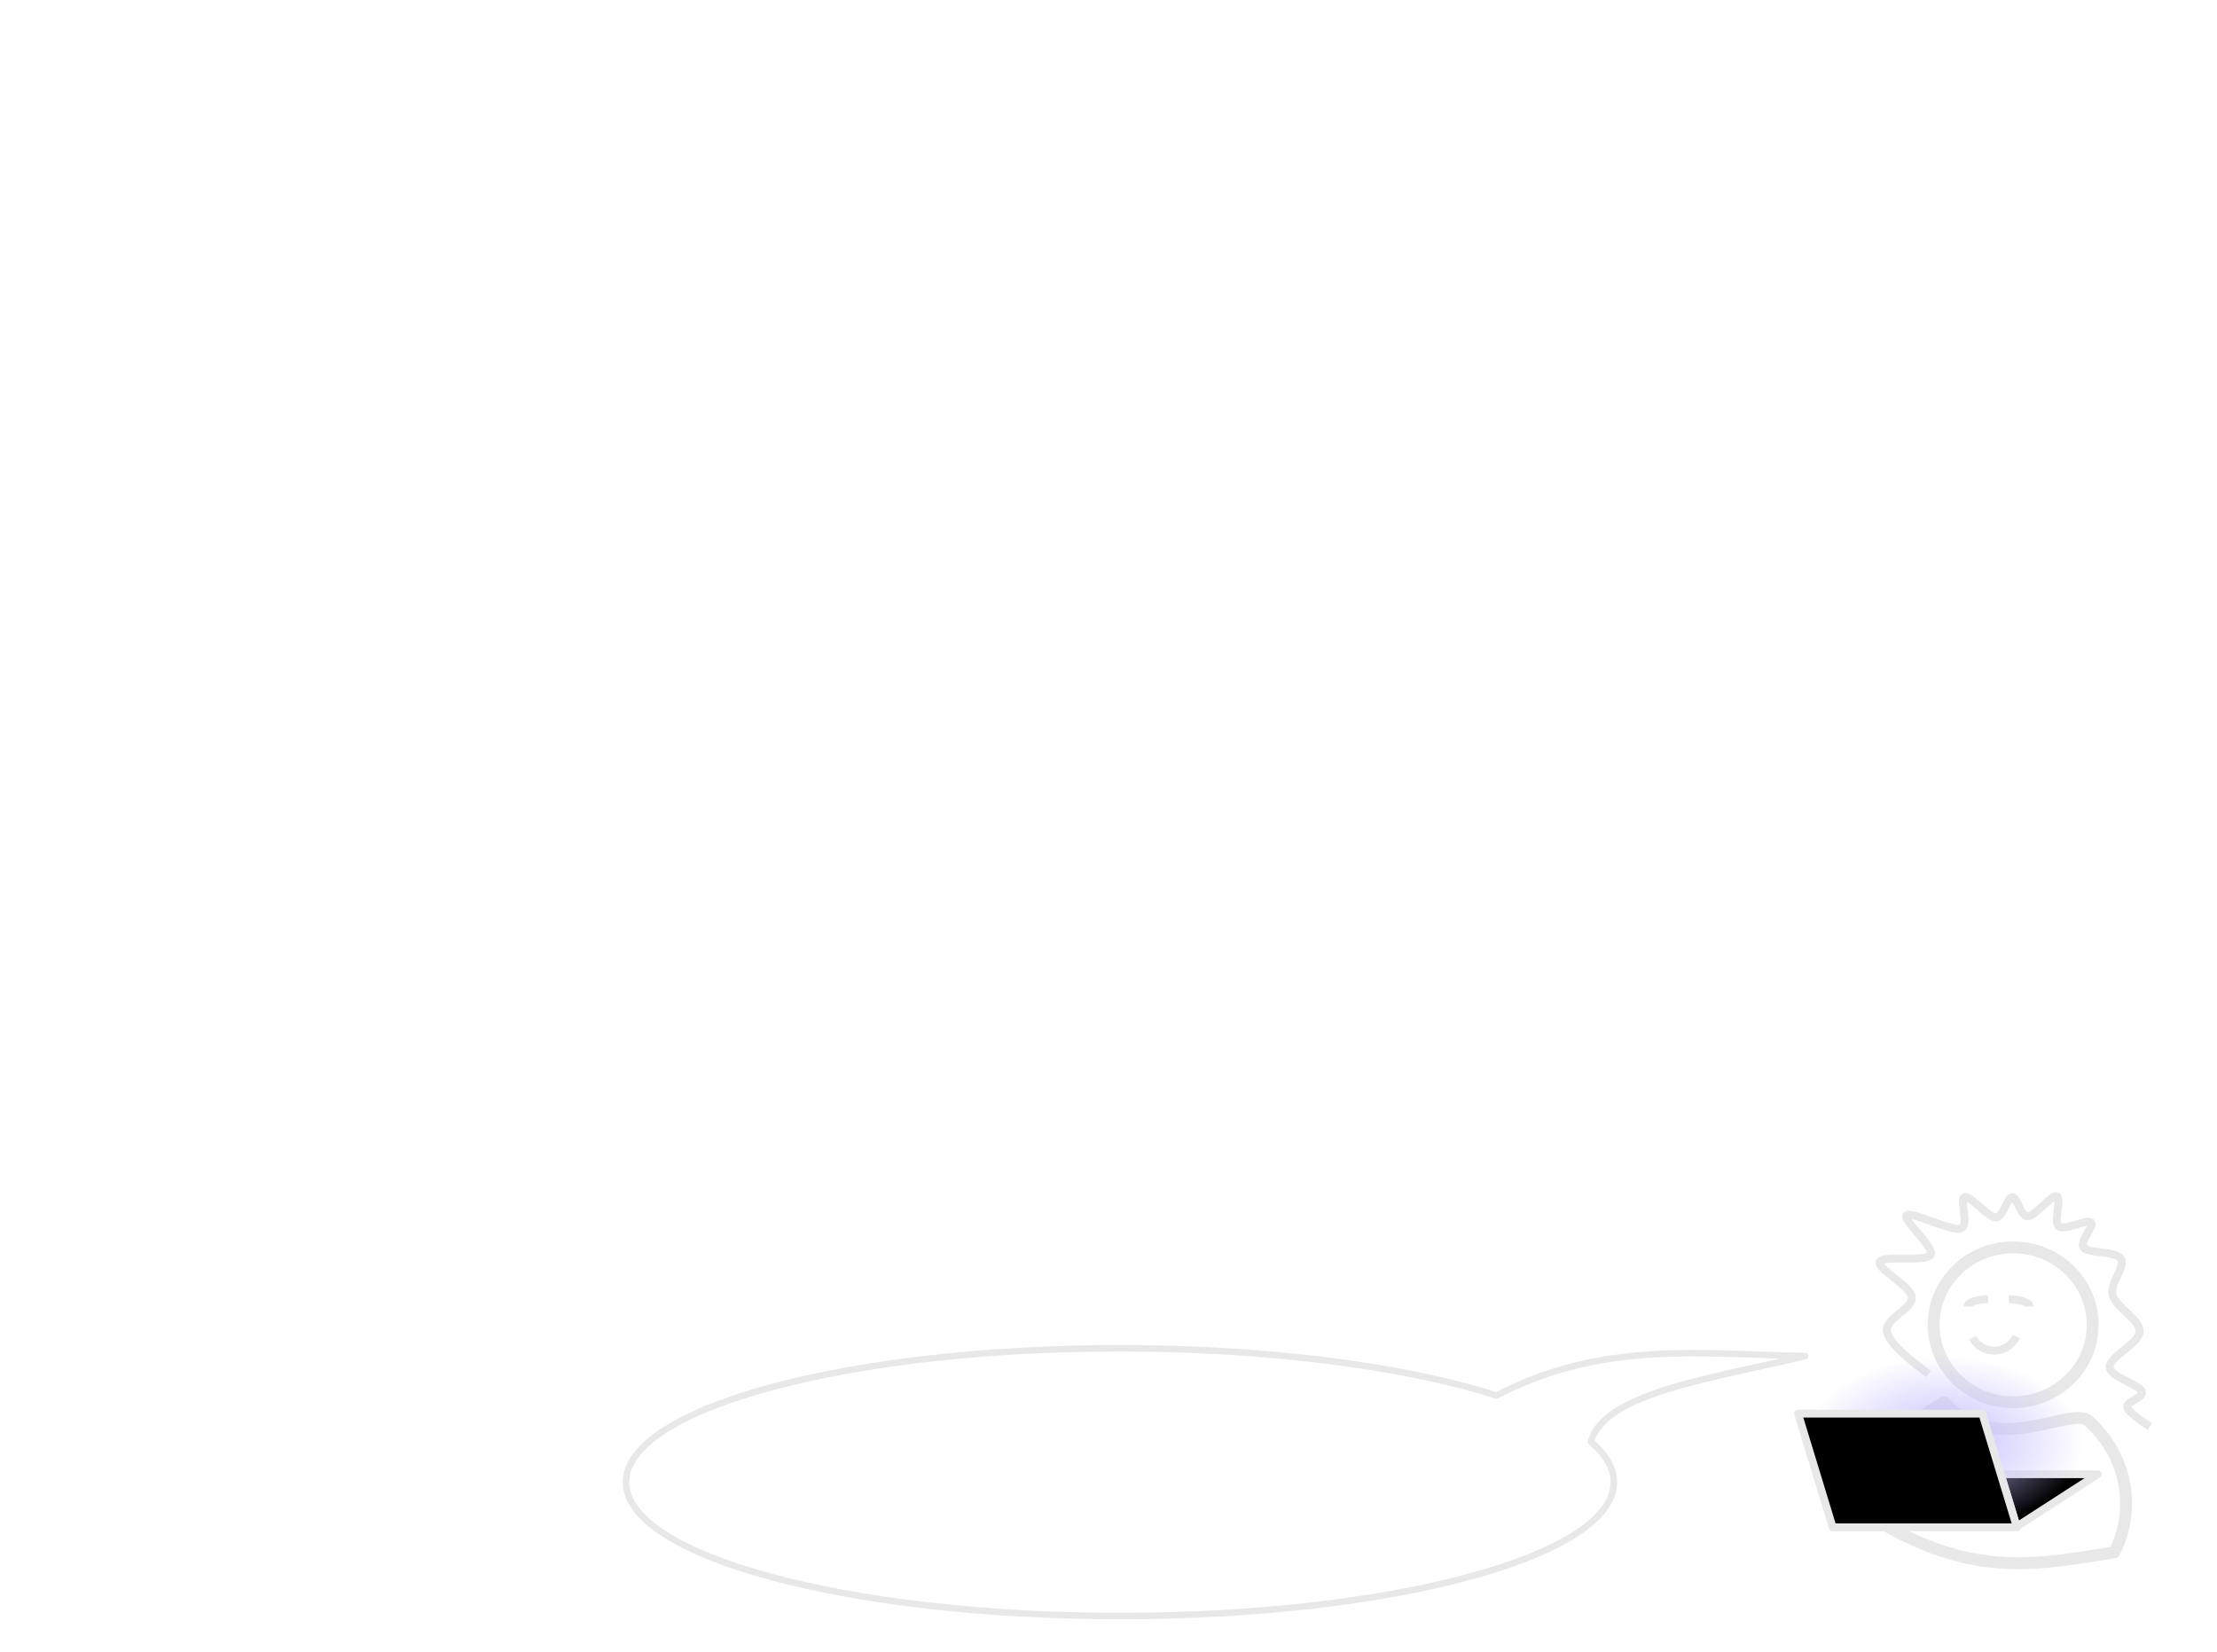
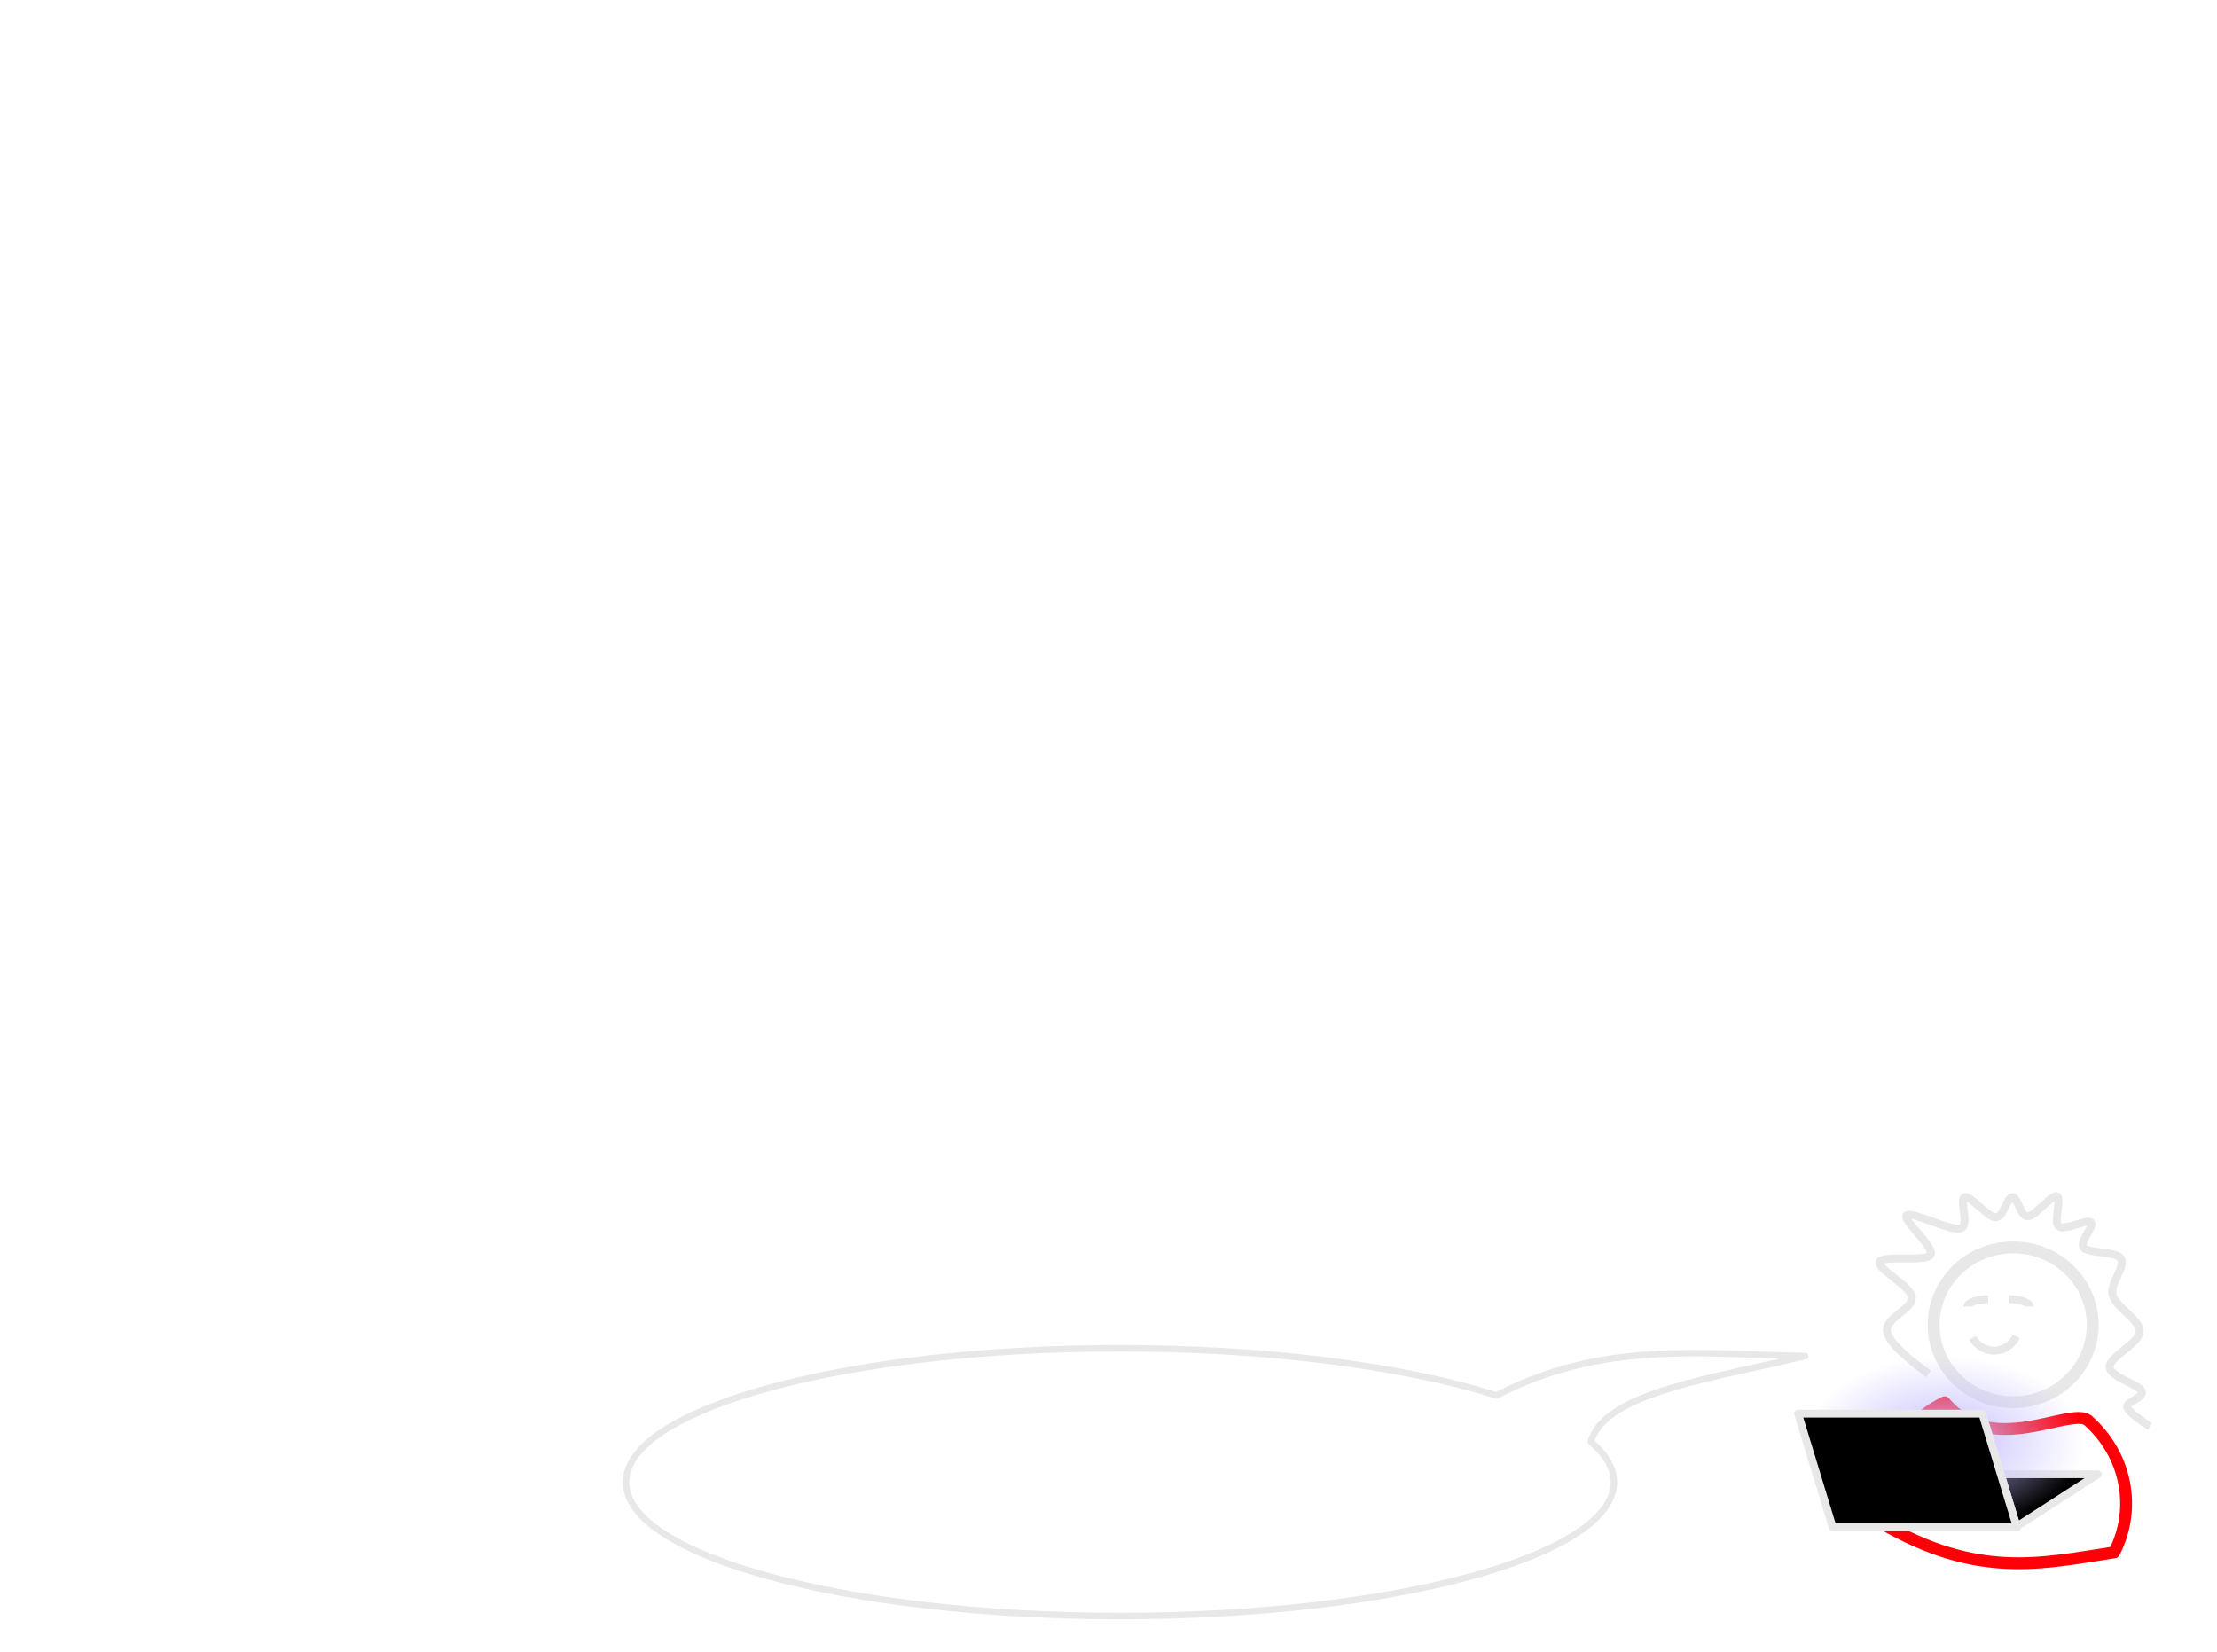
<svg xmlns="http://www.w3.org/2000/svg" xmlns:xlink="http://www.w3.org/1999/xlink" width="1024" height="763" viewBox="0 0 1024 763" id="svg2" version="1.1">
  <defs id="defs4">
    <marker orient="auto" refY="0" refX="0" id="Arrow2Mend" style="overflow:visible">
      <path id="path6854" style="fill:#00ff00;fill-opacity:1;fill-rule:evenodd;stroke:#00ff00;stroke-width:0.625;stroke-linejoin:round;stroke-opacity:1" d="M 8.719,4.034 -2.207,0.016 8.719,-4.002 c -1.745,2.372 -1.735,5.617 -6e-7,8.035 z" transform="scale(-0.6)" />
    </marker>
    <marker orient="auto" refY="0" refX="0" id="Arrow1Send" style="overflow:visible">
      <path id="path6842" d="M 0,0 5,-5 -12.5,0 5,5 Z" style="fill:#00ff00;fill-opacity:1;fill-rule:evenodd;stroke:#00ff00;stroke-width:1pt;stroke-opacity:1" transform="matrix(-0.2,0,0,-0.2,-1.2,0)" />
    </marker>
    <marker orient="auto" refY="0" refX="0" id="Arrow1Mend" style="overflow:visible">
      <path id="path6836" d="M 0,0 5,-5 -12.5,0 5,5 Z" style="fill:#00ff00;fill-opacity:1;fill-rule:evenodd;stroke:#00ff00;stroke-width:1pt;stroke-opacity:1" transform="matrix(-0.4,0,0,-0.4,-4,0)" />
    </marker>
    <marker orient="auto" refY="0" refX="0" id="Arrow2Mend-2" style="overflow:visible">
      <path id="path6854-7" style="fill:#00ff00;fill-opacity:1;fill-rule:evenodd;stroke:#00ff00;stroke-width:0.625;stroke-linejoin:round;stroke-opacity:1" d="M 8.719,4.034 -2.207,0.016 8.719,-4.002 c -1.745,2.372 -1.735,5.617 -6e-7,8.035 z" transform="scale(-0.6)" />
    </marker>
    <linearGradient id="linearGradient9967">
      <stop style="stop-color:#c4befe;stop-opacity:1;" offset="0" id="stop9969" />
      <stop style="stop-color:#c4befe;stop-opacity:0;" offset="1" id="stop9971" />
    </linearGradient>
    <radialGradient xlink:href="#linearGradient9967" id="radialGradient9973-7" cx="866.337" cy="357.954" fx="866.337" fy="357.954" r="46.223" gradientTransform="matrix(1.395684,0,0,0.8633094,-310.7953,357.2612)" gradientUnits="userSpaceOnUse" />
  </defs>
  <g id="layer1" transform="translate(0,-289.3622)" style="display:inline">
    <g style="fill:none;fill-opacity:1;stroke:#00ff00;stroke-opacity:1" id="g3573" transform="matrix(1.25,0,0,-1.25,63.86107,737.3225)" />
    <g style="fill:none;fill-opacity:1;stroke:#00ff00;stroke-opacity:1" id="g4841" transform="matrix(1.25,0,0,-1.25,97.00422,117.9615)" />
    <g style="fill:none;fill-opacity:1;stroke:#00ff00;stroke-width:0;stroke-miterlimit:4;stroke-dasharray:none;stroke-opacity:1" id="g5023-2" transform="matrix(1.4391595e-4,0,0,1.4391595e-4,716.2623,328.8159)" />
    <g style="fill:none;fill-opacity:1;stroke:#00ff00;stroke-opacity:1" id="g5029-6" transform="matrix(-1.5507953e-4,0,0,1.5507953e-4,821.4411,307.178)" />
    <flowRoot xml:space="preserve" id="flowRoot1926" style="font-style:normal;font-weight:normal;font-size:40px;line-height:1.25;font-family:sans-serif;letter-spacing:0px;word-spacing:0px;fill:#000000;fill-opacity:1;stroke:none" transform="translate(0,258.6614)">
      <flowRegion id="flowRegion1928">
        <rect id="rect1930" width="291.744" height="117.416" x="717.079" y="334.818" />
      </flowRegion>
      <flowPara id="flowPara1932" />
    </flowRoot>
    <flowRoot xml:space="preserve" id="flowRoot1958" style="font-style:normal;font-weight:normal;font-size:40px;line-height:1.25;font-family:sans-serif;letter-spacing:0px;word-spacing:0px;fill:#000000;fill-opacity:1;stroke:none" transform="translate(0,258.6614)">
      <flowRegion id="flowRegion1960">
        <rect id="rect1962" width="36.543" height="73.086" x="990.851" y="395.324" />
      </flowRegion>
      <flowPara id="flowPara1964" />
    </flowRoot>
-     <g style="display:inline;fill:none;fill-opacity:1;stroke:#e8e8e8;stroke-opacity:1" id="g4863" transform="matrix(1.4391595e-4,0,0,1.4391595e-4,868.1351,937.0721)">
-       <path d="M 5908.735,388006.2 C -23425.09,231462.3 58367.77,75049.68 208808.8,-0.341 359249.6,179461 608053.4,15552.29 668163.4,57630.01 791902.7,167078.4 826311.5,338069.7 753519.8,481801 517958.8,518273.3 314231.3,567447.4 5908.735,388006.2 Z" style="fill:none;fill-opacity:1;stroke:#e8e8e8;stroke-width:38100;stroke-linecap:butt;stroke-linejoin:round;stroke-miterlimit:10;stroke-dasharray:none;stroke-opacity:1" id="path4865" />
+     <g style="display:inline;fill:none;fill-opacity:1;stroke:#ff0008;stroke-opacity:1" id="g4863" transform="matrix(1.4391595e-4,0,0,1.4391595e-4,868.1351,937.0721)">
+       <path d="M 5908.735,388006.2 C -23425.09,231462.3 58367.77,75049.68 208808.8,-0.341 359249.6,179461 608053.4,15552.29 668163.4,57630.01 791902.7,167078.4 826311.5,338069.7 753519.8,481801 517958.8,518273.3 314231.3,567447.4 5908.735,388006.2 Z" style="fill:none;fill-opacity:1;stroke:#ff0008;stroke-width:38100;stroke-linecap:butt;stroke-linejoin:round;stroke-miterlimit:10;stroke-dasharray:none;stroke-opacity:1" id="path4865" />
    </g>
    <g style="display:inline;fill:none;fill-opacity:1;stroke:#e8e8e8;stroke-opacity:1" id="g4867" transform="matrix(1.4391595e-4,0,0,1.4391595e-4,893.1124,865.5522)">
      <path d="M 0.01,248479 C 0.01,111247.9 114284.3,0.008 255261,0.008 396237.8,0.008 510522,111247.9 510522,248479 510522,385710.2 396237.8,496958 255261,496958 114284.3,496958 0.01,385710.2 0.01,248479 Z" style="fill:none;fill-opacity:1;stroke:#e8e8e8;stroke-width:38100;stroke-linecap:butt;stroke-linejoin:round;stroke-miterlimit:10;stroke-dasharray:none;stroke-opacity:1" id="path4869" />
    </g>
    <g style="display:inline;fill:none;fill-opacity:1;stroke:#e8e8e8;stroke-opacity:1" id="g4875" transform="matrix(1.4391595e-4,0,0,1.4391595e-4,868.1351,841.8471)">
      <path d="M 156821.8,570979.2 C 94792.91,523422.7 32764.76,475866.1 23903.79,434794.2 15042.83,393722.4 107531.1,361837.4 103654.6,324548.8 99778.08,287260.2 -9325.53,233758.9 643.405,211061.3 10612.34,188363.9 149068.1,213222.9 163467.5,188363.9 177866.9,163504.8 70979.23,75956.9 87039.91,61906.3 103100.6,47855.12 228818.8,113786 259832.9,104058.6 290847,94331.26 254294.5,9485.371 273124.4,3541.257 c 18829.9,-5944.114 74213,64850.503 99688.6,64850.503 25475.7,0 35998.6,-64309.936 53167.2,-64850.503 17168.6,-540.568 26029.6,62148.333 49844,61607.773 23814.4,-540.57 76427.6,-70254.726 93042.2,-64850.502 16614.7,5404.322 -11630.2,83224.862 6645.7,97275.362 18276,14050.61 89719.8,-24318.48 103011.2,-12970.05 13291.5,11348.35 -39321.1,61607.76 -23260.3,81062.46 16060.6,19454.9 104119.1,10268 119625.8,35667.6 15506.6,25399.6 -36552.6,77819.9 -26583.6,116730.2 9968.9,38910.2 88057.7,78360.4 86396.5,116730.1 -1661.3,38369.7 -97473.5,81603.1 -96365.5,113487.5 1108,31884.3 93596.9,56203.5 103011.9,77819.9 9415,21617 -50952,32966.1 -46521.5,51880.4 4430.5,18914.8 73104.5,61607 73104.5,61607 v 0" style="fill:none;fill-opacity:1;stroke:#e8e8e8;stroke-width:25400;stroke-linecap:butt;stroke-linejoin:round;stroke-miterlimit:10;stroke-dasharray:none;stroke-opacity:1" id="path4877" />
    </g>
  </g>
  <g id="layer3" style="display:none">
    <g style="display:inline" id="g4732" transform="translate(-0.606299,-0.680886)">
      <g transform="matrix(1.4391595e-4,0,0,1.4391595e-4,886.1036,561.3172)" id="g5023" style="display:inline;fill:none;fill-opacity:1;stroke:#e8e8e8;stroke-opacity:1">
        <path id="path5025" style="fill:none;fill-opacity:1;stroke:#e8e8e8;stroke-width:25400;stroke-linecap:butt;stroke-linejoin:round;stroke-miterlimit:10;stroke-dasharray:none;stroke-opacity:1" d="M -0.15,127001 C 99786.78,139095 172356.8,42334.08 258536,0.037 L 263071.8,190500 199571.8,140607.1 185964.9,217715 117928.7,172357.1 86178.7,276679.1 36286.01,195036 v -9071 z" />
      </g>
      <g transform="matrix(-1.4391595e-4,0,0,1.4391595e-4,969.812,563.3406)" id="g5029" style="display:inline;fill:none;fill-opacity:1;stroke:#e8e8e8;stroke-opacity:1">
        <path id="path5031" style="fill:none;fill-opacity:1;stroke:#e8e8e8;stroke-width:25400;stroke-linecap:butt;stroke-linejoin:round;stroke-miterlimit:10;stroke-dasharray:none;stroke-opacity:1" d="M 0.095,127001 C 99787.03,139095 172357,42334.07 258536.2,0.031 L 263072,190500 199572,140607 185965.1,217715 117928.9,172357 86178.95,276679.1 36286.25,195036 v -9071 z" />
      </g>
      <g transform="matrix(1.4391595e-4,0,0,1.4391595e-4,868.135,647.7099)" id="g4955" style="display:inline;fill:none;fill-opacity:1;stroke:#e8e8e8;stroke-opacity:1">
        <path id="path4957" style="fill:none;fill-opacity:1;stroke:#e8e8e8;stroke-width:38100;stroke-linecap:butt;stroke-linejoin:round;stroke-miterlimit:10;stroke-dasharray:none;stroke-opacity:1" d="M 5908.622,388006.2 C -23424.86,231462.3 58367.82,75049.7 208809,-0.316 359249.8,179461.1 608053.6,15552.32 668163.6,57630.03 791902.9,167078.4 826311.6,338069.7 753519.9,481801 517958.8,518273.3 314231.3,567447.5 5908.622,388006.2 Z" />
      </g>
      <g transform="matrix(1.4391595e-4,0,0,1.4391595e-4,893.1122,576.19)" id="g4959" style="display:inline;fill:none;fill-opacity:1;stroke:#e8e8e8;stroke-opacity:1">
        <path transform="matrix(6448.304,0,0,6448.304,-4584450.3,-388112.22)" id="path4760" d="m 743.859,60.735 c 2.172,-0.359 4.404,-0.547 6.682,-0.547 0.902,0 1.797,0.029 2.684,0.087" style="fill:none;fill-opacity:1;stroke:#e8e8e8;stroke-width:5.909;stroke-linecap:butt;stroke-linejoin:round;stroke-miterlimit:10;stroke-dasharray:none;stroke-opacity:1" />
        <path transform="matrix(6448.304,0,0,6448.304,-4584450.3,-388112.22)" id="path4751" d="m 785.55,80.721 c 2.922,5.373 4.576,11.499 4.576,18.001 0,21.282 -17.723,38.534 -39.586,38.534 -21.863,0 -39.586,-17.252 -39.586,-38.534 v 0 c 0,-5.549 1.205,-10.824 3.374,-15.591" style="fill:none;fill-opacity:1;stroke:#e8e8e8;stroke-width:5.909;stroke-linecap:butt;stroke-linejoin:round;stroke-miterlimit:10;stroke-dasharray:none;stroke-opacity:1" />
      </g>
      <g transform="matrix(1.4391595e-4,0,0,1.4391595e-4,961.2558,629.5961)" id="g5009" style="display:inline;fill:none;fill-opacity:1;stroke:#e8e8e8;stroke-opacity:1">
        <path id="path5011" style="fill:none;fill-opacity:1;stroke:#e8e8e8;stroke-width:28575;stroke-linecap:butt;stroke-linejoin:round;stroke-miterlimit:10;stroke-dasharray:none;stroke-opacity:1" d="M 0.107,63883.99 C 0.107,28601.84 21432.13,0 47870.05,0 74307.98,0 95740,28601.84 95740,63883.99 95740,99166.14 74307.98,127768 47870.05,127768 21432.13,127768 0.107,99166.14 0.107,63883.99 Z" />
      </g>
      <g transform="matrix(1.4391595e-4,0,0,1.4391595e-4,975.0343,640.5625)" id="g5013" style="display:inline;fill:none;fill-opacity:1;stroke:#e8e8e8;stroke-opacity:1">
        <path id="path5015" style="fill:none;fill-opacity:1;stroke:#e8e8e8;stroke-width:28575;stroke-linecap:butt;stroke-linejoin:round;stroke-miterlimit:10;stroke-dasharray:none;stroke-opacity:1" d="M 0,63883.99 C 0,28601.84 21432.03,0 47869.95,0 74307.87,0 95739.89,28601.84 95739.89,63883.99 95739.89,99166.14 74307.87,127768 47869.95,127768 21432.03,127768 0,99166.14 0,63883.99 Z" />
      </g>
      <g transform="matrix(1.4391595e-4,0,0,1.4391595e-4,983.1886,657.0322)" id="g5017" style="display:inline;fill:none;fill-opacity:1;stroke:#e8e8e8;stroke-opacity:1">
        <path id="path5019" style="fill:none;fill-opacity:1;stroke:#e8e8e8;stroke-width:28575;stroke-linecap:butt;stroke-linejoin:round;stroke-miterlimit:10;stroke-dasharray:none;stroke-opacity:1" d="M 0.107,63883.97 C 0.107,28601.82 21432.13,-0.02 47870.05,-0.02 74307.98,-0.02 95740,28601.82 95740,63883.97 95740,99166.14 74307.98,127768 47870.05,127768 21432.13,127768 0.107,99166.14 0.107,63883.97 Z" />
      </g>
    </g>
  </g>
  <g id="layer18" style="display:none">
    <g style="display:inline;fill:none;fill-opacity:1;stroke:#e8e8e8;stroke-opacity:1" id="g4863-8" transform="matrix(1.4391595e-4,0,0,1.4391595e-4,868.1351,647.7099)">
      <path d="M 5908.735,388006.2 C -23425.09,231462.3 58367.77,75049.68 208808.8,-0.341 359249.6,179461 608053.4,15552.29 668163.4,57630.01 791902.7,167078.4 826311.5,338069.7 753519.8,481801 517958.8,518273.3 314231.3,567447.4 5908.735,388006.2 Z" style="fill:none;fill-opacity:1;stroke:#e8e8e8;stroke-width:38100;stroke-linecap:butt;stroke-linejoin:round;stroke-miterlimit:10;stroke-dasharray:none;stroke-opacity:1" id="path4865-5" />
    </g>
    <g style="display:inline;fill:none;fill-opacity:1;stroke:#e8e8e8;stroke-opacity:1" id="g4867-3" transform="matrix(1.4391595e-4,0,0,1.4391595e-4,893.1124,576.19)">
      <path d="M 0.01,248479 C 0.01,111247.9 114284.3,0.008 255261,0.008 396237.8,0.008 510522,111247.9 510522,248479 510522,385710.2 396237.8,496958 255261,496958 114284.3,496958 0.01,385710.2 0.01,248479 Z" style="fill:none;fill-opacity:1;stroke:#e8e8e8;stroke-width:38100;stroke-linecap:butt;stroke-linejoin:round;stroke-miterlimit:10;stroke-dasharray:none;stroke-opacity:1" id="path4869-3" />
    </g>
    <g style="display:inline;fill:none;fill-opacity:1;stroke:#e8e8e8;stroke-opacity:1" id="g4989" transform="matrix(0,1.4391595e-4,-1.4391595e-4,0,994.8621,602.6432)">
      <path d="M -0.041,152399.8 62488.98,-0.184 124977,152399.8 Z" style="fill:none;fill-opacity:1;stroke:#e8e8e8;stroke-width:28575;stroke-linecap:butt;stroke-linejoin:round;stroke-miterlimit:10;stroke-dasharray:none;stroke-opacity:1" id="path4991" />
    </g>
    <g style="display:inline;fill:none;fill-opacity:1;stroke:#e8e8e8;stroke-opacity:1" id="g4993" transform="matrix(7.1957975e-5,1.2463485e-4,-1.2463485e-4,7.1957975e-5,981.9671,569.8048)">
      <path d="M -0.001,152400.1 62489.04,0.045 124976.9,152400.2 Z" style="fill:none;fill-opacity:1;stroke:#e8e8e8;stroke-width:28575;stroke-linecap:butt;stroke-linejoin:round;stroke-miterlimit:10;stroke-dasharray:none;stroke-opacity:1" id="path4995" />
    </g>
    <g style="display:inline;fill:none;fill-opacity:1;stroke:#e8e8e8;stroke-opacity:1" id="g4997" transform="matrix(1.3100586e-4,5.957569e-5,-5.957569e-5,1.3100586e-4,950.8275,548.6967)">
      <path d="M 0.263,152400 62489.12,0.127 124977,152400.1 Z" style="fill:none;fill-opacity:1;stroke:#e8e8e8;stroke-width:28575;stroke-linecap:butt;stroke-linejoin:round;stroke-miterlimit:10;stroke-dasharray:none;stroke-opacity:1" id="path4999" />
    </g>
    <g style="display:inline;fill:none;fill-opacity:1;stroke:#e8e8e8;stroke-opacity:1" id="g5001" transform="matrix(1.4156224e-4,-2.5921688e-5,2.5921688e-5,1.4156224e-4,914.0082,548.0158)">
      <path d="M -0.111,152400 62488.99,0.039 124976.7,152400 Z" style="fill:none;fill-opacity:1;stroke:#e8e8e8;stroke-width:28575;stroke-linecap:butt;stroke-linejoin:round;stroke-miterlimit:10;stroke-dasharray:none;stroke-opacity:1" id="path5003" />
    </g>
  </g>
  <g id="layer4" style="display:inline">
    <g id="g6916">
      <path id="rect9916-1-7" d="m 924.127,680.985 7.357,24.143 37.428,-24.143 z" style="display:inline;opacity:1;fill:#000000;fill-opacity:1;fill-rule:nonzero;stroke:#e8e8e8;stroke-width:3.6;stroke-linecap:round;stroke-linejoin:round;stroke-miterlimit:4;stroke-dasharray:none;stroke-dashoffset:0;stroke-opacity:1" />
      <path id="rect9965-7" d="m 833.824,626.381 v 26.604 h 81.771 l 16,52.512 h -85.102 l -12.67,-41.582 v 42.277 H 962.85 V 626.381 Z" style="display:inline;opacity:1;fill:url(#radialGradient9973-7);fill-opacity:1;fill-rule:nonzero;stroke:none;stroke-width:3.6;stroke-linecap:round;stroke-linejoin:round;stroke-miterlimit:4;stroke-dasharray:none;stroke-dashoffset:0;stroke-opacity:1" />
      <path id="rect9916-2" d="m 830.494,652.984 h 85.102 l 16,52.513 H 846.494 Z" style="display:inline;opacity:1;fill:#000000;fill-opacity:1;fill-rule:nonzero;stroke:#e8e8e8;stroke-width:3.6;stroke-linecap:round;stroke-linejoin:round;stroke-miterlimit:4;stroke-dasharray:none;stroke-dashoffset:0;stroke-opacity:1" />
    </g>
  </g>
  <g id="layer13" style="display:none">
    <path d="m 908.814,620.159 c 0,-3.719 1.326,-6.733 2.963,-6.733 1.636,0 2.963,3.015 2.963,6.733 0,3.719 -1.326,6.733 -2.963,6.733 -1.636,0 -2.963,-3.015 -2.963,-6.733 z" style="display:inline;fill:#e8e8e8;fill-opacity:1;fill-rule:evenodd;stroke:none;stroke-width:1.16;stroke-opacity:1" id="path4871-9-13" />
    <path d="m 928.831,620.159 c 0,-3.719 1.326,-6.733 2.963,-6.733 1.636,0 2.963,3.015 2.963,6.733 0,3.719 -1.326,6.733 -2.963,6.733 -1.636,0 -2.963,-3.015 -2.963,-6.733 z" style="display:inline;fill:#e8e8e8;fill-opacity:1;fill-rule:evenodd;stroke:none;stroke-width:1.16;stroke-opacity:1" id="path4873-9-7" />
  </g>
  <g id="layer10" style="display:none">
    <path d="m 909.053,605.513 c 0,-3.719 1.326,-6.733 2.963,-6.733 1.636,0 2.963,3.015 2.963,6.733 0,3.719 -1.326,6.733 -2.963,6.733 -1.636,0 -2.963,-3.015 -2.963,-6.733 z" style="display:inline;fill:#e8e8e8;fill-opacity:1;fill-rule:evenodd;stroke:none;stroke-width:1.16;stroke-opacity:1" id="path4871-9" />
    <path d="m 929.07,605.513 c 0,-3.719 1.326,-6.733 2.963,-6.733 1.636,0 2.963,3.015 2.963,6.733 0,3.719 -1.326,6.733 -2.963,6.733 -1.636,0 -2.963,-3.015 -2.963,-6.733 z" style="display:inline;fill:#e8e8e8;fill-opacity:1;fill-rule:evenodd;stroke:none;stroke-width:1.16;stroke-opacity:1" id="path4873-9" />
  </g>
  <g id="layer20" style="display:none">
    <path d="m 904.543,611.777 c 0,-3.719 1.326,-6.733 2.963,-6.733 1.636,0 2.963,3.015 2.963,6.733 0,3.719 -1.326,6.733 -2.963,6.733 -1.636,0 -2.963,-3.015 -2.963,-6.733 z" style="display:inline;fill:#e8e8e8;fill-opacity:1;fill-rule:evenodd;stroke:none;stroke-width:1.16;stroke-opacity:1" id="path4871-9-2" />
    <path d="m 924.56,611.777 c 0,-3.719 1.327,-6.733 2.963,-6.733 1.636,0 2.963,3.015 2.963,6.733 0,3.719 -1.326,6.733 -2.963,6.733 -1.636,0 -2.963,-3.015 -2.963,-6.733 z" style="display:inline;fill:#e8e8e8;fill-opacity:1;fill-rule:evenodd;stroke:none;stroke-width:1.16;stroke-opacity:1" id="path4873-9-0" />
  </g>
  <g id="layer14" style="display:none">
    <path d="m 914.796,611.854 c 0,-3.719 1.326,-6.733 2.963,-6.733 1.636,0 2.963,3.015 2.963,6.733 0,3.719 -1.327,6.733 -2.963,6.733 -1.636,0 -2.963,-3.015 -2.963,-6.733 z" style="display:inline;fill:#e8e8e8;fill-opacity:1;fill-rule:evenodd;stroke:none;stroke-width:1.16;stroke-opacity:1" id="path4871-9-13-2" />
    <path d="m 934.812,611.854 c 0,-3.719 1.326,-6.733 2.963,-6.733 1.636,0 2.963,3.015 2.963,6.733 0,3.719 -1.326,6.733 -2.963,6.733 -1.636,0 -2.963,-3.015 -2.963,-6.733 z" style="display:inline;fill:#e8e8e8;fill-opacity:1;fill-rule:evenodd;stroke:none;stroke-width:1.16;stroke-opacity:1" id="path4873-9-7-5" />
  </g>
  <g id="layer16" style="display:none">
    <path d="m 905.004,618.455 c 0,-6.346 2.577,-11.491 5.757,-11.491 3.179,0 5.757,5.145 5.757,11.491 0,6.346 -2.578,11.491 -5.757,11.491 -3.179,0 -5.757,-5.145 -5.757,-11.491 z" style="display:inline;fill:#e8e8e8;fill-opacity:1;fill-rule:evenodd;stroke:none;stroke-width:2.112;stroke-opacity:1" id="path4871-9-13-2-0" />
    <path d="m 923.9,618.455 c 0,-6.346 2.577,-11.491 5.757,-11.491 3.18,0 5.757,5.145 5.757,11.491 0,6.346 -2.577,11.491 -5.757,11.491 -3.179,0 -5.757,-5.145 -5.757,-11.491 z" style="display:inline;fill:#e8e8e8;fill-opacity:1;fill-rule:evenodd;stroke:none;stroke-width:2.112;stroke-opacity:1" id="path4873-9-7-5-7" />
  </g>
  <g style="display:none" id="g1503">
    <path id="path1499" style="display:inline;fill:#e8e8e8;fill-opacity:1;fill-rule:evenodd;stroke:none;stroke-width:2.112;stroke-opacity:1" d="m 905.004,604.455 c 0,-6.346 2.577,-11.491 5.757,-11.491 3.179,0 5.757,5.145 5.757,11.491 0,6.346 -2.578,11.491 -5.757,11.491 -3.179,0 -5.757,-5.145 -5.757,-11.491 z" />
    <path id="path1501" style="display:inline;fill:#e8e8e8;fill-opacity:1;fill-rule:evenodd;stroke:none;stroke-width:2.112;stroke-opacity:1" d="m 923.9,604.455 c 0,-6.346 2.577,-11.491 5.757,-11.491 3.18,0 5.757,5.145 5.757,11.491 0,6.346 -2.577,11.491 -5.757,11.491 -3.179,0 -5.757,-5.145 -5.757,-11.491 z" />
  </g>
  <g id="layer15" style="display:inline">
    <g style="display:inline" id="g2102" transform="translate(750.722,348.1705)">
      <g transform="matrix(1.4391595e-4,0,0,1.4391595e-4,167.5951,251.9654)" id="g3613" style="display:inline;fill:none;fill-opacity:1;stroke:#e8e8e8;stroke-opacity:1">
        <path id="path3615" style="fill:none;fill-opacity:1;stroke:#e8e8e8;stroke-width:25400;stroke-linecap:butt;stroke-linejoin:round;stroke-miterlimit:10;stroke-dasharray:none;stroke-opacity:1" d="M 66341.04,0.076 C 102979.9,0.076 132682,10453.7 132682,23349.04" />
      </g>
      <g transform="matrix(-1.4391595e-4,0,0,1.4391595e-4,177.1426,251.9654)" id="g3617" style="display:inline;fill:none;fill-opacity:1;stroke:#e8e8e8;stroke-opacity:1">
        <path id="path3619" style="fill:none;fill-opacity:1;stroke:#e8e8e8;stroke-width:25400;stroke-linecap:butt;stroke-linejoin:round;stroke-miterlimit:10;stroke-dasharray:none;stroke-opacity:1" d="M 66340.87,0.076 C 102979.7,0.076 132681.8,10453.7 132681.8,23349.04" />
      </g>
      <g transform="matrix(1.4391595e-4,0,0,1.4391595e-4,158.9567,252.62)" id="g3621" style="display:inline;fill:none;fill-opacity:1;stroke:#e8e8e8;stroke-opacity:1">
        <path id="path3623" style="fill:none;fill-opacity:1;stroke:#e8e8e8;stroke-width:25400;stroke-linecap:butt;stroke-linejoin:round;stroke-miterlimit:10;stroke-dasharray:none;stroke-opacity:1" d="M 150183,114932.9 C 131313.6,154880.7 84137.39,171726.4 44811.88,152558.7 30081.77,145379.3 17905.77,133736 9962.07,119233.2" />
      </g>
    </g>
  </g>
  <g id="layer5" style="display:none">
    <g style="display:inline;fill:none;fill-opacity:1;stroke:#e8e8e8;stroke-opacity:1" id="g3663" transform="matrix(1.3314874e-4,-5.461877e-5,5.461877e-5,1.3314874e-4,899.1122,621.9501)">
      <path d="M 0.083,0.026 110687,1.01" style="fill:none;fill-opacity:1;stroke:#e8e8e8;stroke-width:25400;stroke-linecap:butt;stroke-linejoin:round;stroke-miterlimit:10;stroke-dasharray:none;stroke-opacity:1" id="path3665" />
    </g>
    <g style="display:inline;fill:none;fill-opacity:1;stroke:#e8e8e8;stroke-opacity:1" id="g3667" transform="matrix(1.3314874e-4,-5.461877e-5,5.461877e-5,1.3314874e-4,901.3907,627.5044)">
      <path d="M -0.121,0.037 110686.8,1.021" style="fill:none;fill-opacity:1;stroke:#e8e8e8;stroke-width:25400;stroke-linecap:butt;stroke-linejoin:round;stroke-miterlimit:10;stroke-dasharray:none;stroke-opacity:1" id="path3669" />
    </g>
    <g style="display:inline;fill:none;fill-opacity:1;stroke:#e8e8e8;stroke-opacity:1" id="g3671" transform="matrix(1.3804709e-4,4.0679183e-5,-4.0679183e-5,1.3804709e-4,928.765,616.5738)">
      <path d="M -0.086,0.005 110686.9,1.001" style="fill:none;fill-opacity:1;stroke:#e8e8e8;stroke-width:25400;stroke-linecap:butt;stroke-linejoin:round;stroke-miterlimit:10;stroke-dasharray:none;stroke-opacity:1" id="path3673" />
    </g>
    <g style="display:inline;fill:none;fill-opacity:1;stroke:#e8e8e8;stroke-opacity:1" id="g3675" transform="matrix(1.3804709e-4,4.0679183e-5,-4.0679183e-5,1.3804709e-4,927.0679,622.3325)">
      <path d="M -0.099,0.061 110686.9,1.057" style="fill:none;fill-opacity:1;stroke:#e8e8e8;stroke-width:25400;stroke-linecap:butt;stroke-linejoin:round;stroke-miterlimit:10;stroke-dasharray:none;stroke-opacity:1" id="path3677" />
    </g>
  </g>
  <g id="layer9" style="display:none">
    <path d="m 912.537,623.034 c -2.196,0 -3.977,-1.473 -3.977,-3.29 0,-1.817 1.781,-3.29 3.977,-3.29 2.196,0 3.977,1.473 3.977,3.29 0,1.817 -1.781,3.29 -3.977,3.29 z" style="display:inline;fill:#e8e8e8;fill-opacity:1;fill-rule:evenodd;stroke:none;stroke-width:1.16;stroke-opacity:1" id="path3633" />
    <path d="m 926.919,619.417 c 0,-3.719 1.326,-6.733 2.963,-6.733 1.636,0 2.963,3.014 2.963,6.733 0,3.719 -1.326,6.733 -2.963,6.733 -1.636,0 -2.963,-3.014 -2.963,-6.733 z" style="display:inline;fill:#e8e8e8;fill-opacity:1;fill-rule:evenodd;stroke:none;stroke-width:1.16;stroke-opacity:1" id="path3635" />
    <g style="display:inline;fill:none;fill-opacity:1;stroke:#e8e8e8;stroke-opacity:1" id="g3641" transform="matrix(1.4391595e-4,0,0,1.4391595e-4,913.9887,603.6683)">
      <path d="M 94207.02,0.012 C 146236.8,0.012 188414.8,25708.91 188414.8,57422.09" style="fill:none;fill-opacity:1;stroke:#e8e8e8;stroke-width:25400;stroke-linecap:butt;stroke-linejoin:round;stroke-miterlimit:10;stroke-dasharray:none;stroke-opacity:1" id="path3643" />
    </g>
  </g>
  <g id="layer11" style="display:none">
    <g style="display:inline;fill:none;fill-opacity:1;stroke:#e8e8e8;stroke-opacity:1" id="g3703" transform="matrix(1.4391595e-4,0,0,-1.4391595e-4,904.5061,605.1357)">
      <path d="M 0.015,0.036 41172.02,29558.02" style="fill:none;fill-opacity:1;stroke:#e8e8e8;stroke-width:25400;stroke-linecap:butt;stroke-linejoin:round;stroke-miterlimit:10;stroke-dasharray:none;stroke-opacity:1" id="path3705" />
    </g>
    <g style="display:inline;fill:none;fill-opacity:1;stroke:#e8e8e8;stroke-opacity:1" id="g3707" transform="matrix(-1.4391595e-4,0,0,-1.4391595e-4,929.8256,606.2514)">
      <path d="M -0.04,-0.004 41171.96,29557.98" style="fill:none;fill-opacity:1;stroke:#e8e8e8;stroke-width:25400;stroke-linecap:butt;stroke-linejoin:round;stroke-miterlimit:10;stroke-dasharray:none;stroke-opacity:1" id="path3709" />
    </g>
    <path d="m 904.308,613.844 c 0,-3.719 1.326,-6.733 2.963,-6.733 1.636,0 2.963,3.014 2.963,6.733 0,3.719 -1.326,6.733 -2.963,6.733 -1.636,0 -2.963,-3.015 -2.963,-6.733 z" style="display:inline;fill:#e8e8e8;fill-opacity:1;fill-rule:evenodd;stroke:none;stroke-width:1.16;stroke-opacity:1" id="path3719" />
    <path d="m 924.325,613.844 c 0,-3.719 1.327,-6.733 2.963,-6.733 1.636,0 2.963,3.014 2.963,6.733 0,3.719 -1.326,6.733 -2.963,6.733 -1.636,0 -2.963,-3.015 -2.963,-6.733 z" style="display:inline;fill:#e8e8e8;fill-opacity:1;fill-rule:evenodd;stroke:none;stroke-width:1.16;stroke-opacity:1" id="path3721" />
  </g>
  <g style="display:none" id="g7368">
    <g transform="matrix(1.4391595e-4,0,0,1.4391595e-4,908.5061,607.9975)" id="g7358" style="display:inline;fill:none;fill-opacity:1;stroke:#e8e8e8;stroke-opacity:1">
      <path id="path7356" style="fill:none;fill-opacity:1;stroke:#e8e8e8;stroke-width:25400;stroke-linecap:butt;stroke-linejoin:round;stroke-miterlimit:10;stroke-dasharray:none;stroke-opacity:1" d="M 0.015,0.036 41172.02,29558.02" />
    </g>
    <g transform="matrix(-1.4391595e-4,0,0,1.4391595e-4,933.8256,606.8818)" id="g7362" style="display:inline;fill:none;fill-opacity:1;stroke:#e8e8e8;stroke-opacity:1">
      <path id="path7360" style="fill:none;fill-opacity:1;stroke:#e8e8e8;stroke-width:25400;stroke-linecap:butt;stroke-linejoin:round;stroke-miterlimit:10;stroke-dasharray:none;stroke-opacity:1" d="M -0.04,-0.004 41171.96,29557.98" />
    </g>
    <path id="path7364" style="display:inline;fill:#e8e8e8;fill-opacity:1;fill-rule:evenodd;stroke:none;stroke-width:1.16;stroke-opacity:1" d="m 908.308,619.844 c 0,-3.719 1.326,-6.733 2.963,-6.733 1.636,0 2.963,3.014 2.963,6.733 0,3.719 -1.326,6.733 -2.963,6.733 -1.636,0 -2.963,-3.015 -2.963,-6.733 z" />
    <path id="path7366" style="display:inline;fill:#e8e8e8;fill-opacity:1;fill-rule:evenodd;stroke:none;stroke-width:1.16;stroke-opacity:1" d="m 928.325,619.844 c 0,-3.719 1.327,-6.733 2.963,-6.733 1.636,0 2.963,3.014 2.963,6.733 0,3.719 -1.326,6.733 -2.963,6.733 -1.636,0 -2.963,-3.015 -2.963,-6.733 z" />
  </g>
  <g id="layer19" style="display:none">
    <flowRoot xml:space="preserve" id="flowRoot2833" style="font-style:normal;font-weight:normal;font-size:40px;line-height:1.25;font-family:sans-serif;letter-spacing:0px;word-spacing:0px;display:inline;fill:#000000;fill-opacity:1;stroke:none" transform="rotate(-21.23923,811.2432,117.5099)">
      <flowRegion id="flowRegion2835">
        <rect id="rect2837" width="144.374" height="59.906" x="574.502" y="568.304" />
      </flowRegion>
      <flowPara id="flowPara2839" style="font-style:normal;font-variant:normal;font-weight:normal;font-stretch:normal;font-size:21.333px;font-family:'Anime Ace 2.0 BB';-inkscape-font-specification:'Anime Ace 2.0 BB, Normal';font-variant-ligatures:normal;font-variant-caps:normal;font-variant-numeric:normal;font-feature-settings:normal;text-align:start;writing-mode:lr-tb;text-anchor:start;fill:#e8e8e8;fill-opacity:1">{click}</flowPara>
    </flowRoot>
  </g>
  <g id="layer2" style="display:none">
    <text xml:space="preserve" style="font-style:normal;font-weight:normal;font-size:40px;line-height:1.25;font-family:sans-serif;letter-spacing:0px;word-spacing:0px;fill:#000000;fill-opacity:1;stroke:none" x="226.282" y="413" id="text1020" />
    <flowRoot xml:space="preserve" id="flowRoot1046" style="font-style:normal;font-weight:normal;font-size:40px;line-height:1.25;font-family:sans-serif;letter-spacing:0px;word-spacing:0px;fill:#000000;fill-opacity:1;stroke:none">
      <flowRegion id="flowRegion1048">
        <rect id="rect1050" width="73.077" height="53.846" x="365.385" y="479.667" />
      </flowRegion>
      <flowPara id="flowPara1052" />
    </flowRoot>
    <flowRoot xml:space="preserve" id="flowRoot1054" style="font-style:normal;font-weight:normal;font-size:40px;line-height:1.25;font-family:sans-serif;letter-spacing:0px;word-spacing:0px;fill:#000000;fill-opacity:1;stroke:none">
      <flowRegion id="flowRegion1056">
        <rect id="rect1058" width="57.051" height="64.103" x="360.897" y="475.821" />
      </flowRegion>
      <flowPara id="flowPara1060" />
    </flowRoot>
  </g>
  <g id="layer6" style="display:inline">
    <flowRoot xml:space="preserve" id="flowRoot7724-8-9-4-2-6" style="font-style:normal;font-variant:normal;font-weight:normal;font-stretch:normal;line-height:0.01%;font-family:'Anime Ace 2.0 BB';-inkscape-font-specification:'Anime Ace 2.0 BB, Normal';text-align:center;letter-spacing:0px;word-spacing:0px;writing-mode:lr-tb;text-anchor:middle;display:inline;fill:#e8e8e8;fill-opacity:1;stroke:none;stroke-width:1px;stroke-linecap:butt;stroke-linejoin:miter;stroke-opacity:1" transform="translate(661.505,200.2069)">
      <flowRegion id="flowRegion7726-0-0-7-0-3" style="fill:#e8e8e8;fill-opacity:1;stroke:none;stroke-opacity:1">
        <rect id="rect7728-3-4-7-5-1" width="393.825" height="121.381" x="-334.771" y="449.221" style="fill:#e8e8e8;fill-opacity:1;stroke:none;stroke-opacity:1" />
      </flowRegion>
      <flowPara id="flowPara7730-5-4-5-5-7" style="font-size:30px;line-height:1.25;fill:#e8e8e8;fill-opacity:1;stroke:none;stroke-opacity:1">you might already be using it!</flowPara>
    </flowRoot>
    <path id="path34045" style="fill:none;stroke:#e8e8e8;stroke-width:3;stroke-linecap:round;stroke-linejoin:round" d="m 833.824,626.381 c -47.016,-0.79 -93.597,-7.366 -142.6,18.234 -43.335,-13.851 -106.935,-21.839 -173.93,-21.844 -126.006,2e-5 -228.154,27.693 -228.152,61.854 0.003,34.16 102.149,61.852 228.152,61.852 126.003,-2e-5 228.15,-27.692 228.152,-61.852 -0.01,-6.313 -3.585,-12.589 -10.602,-18.609 5.879,-22.77 57.23,-29.509 98.978,-39.634 z" />
  </g>
</svg>
